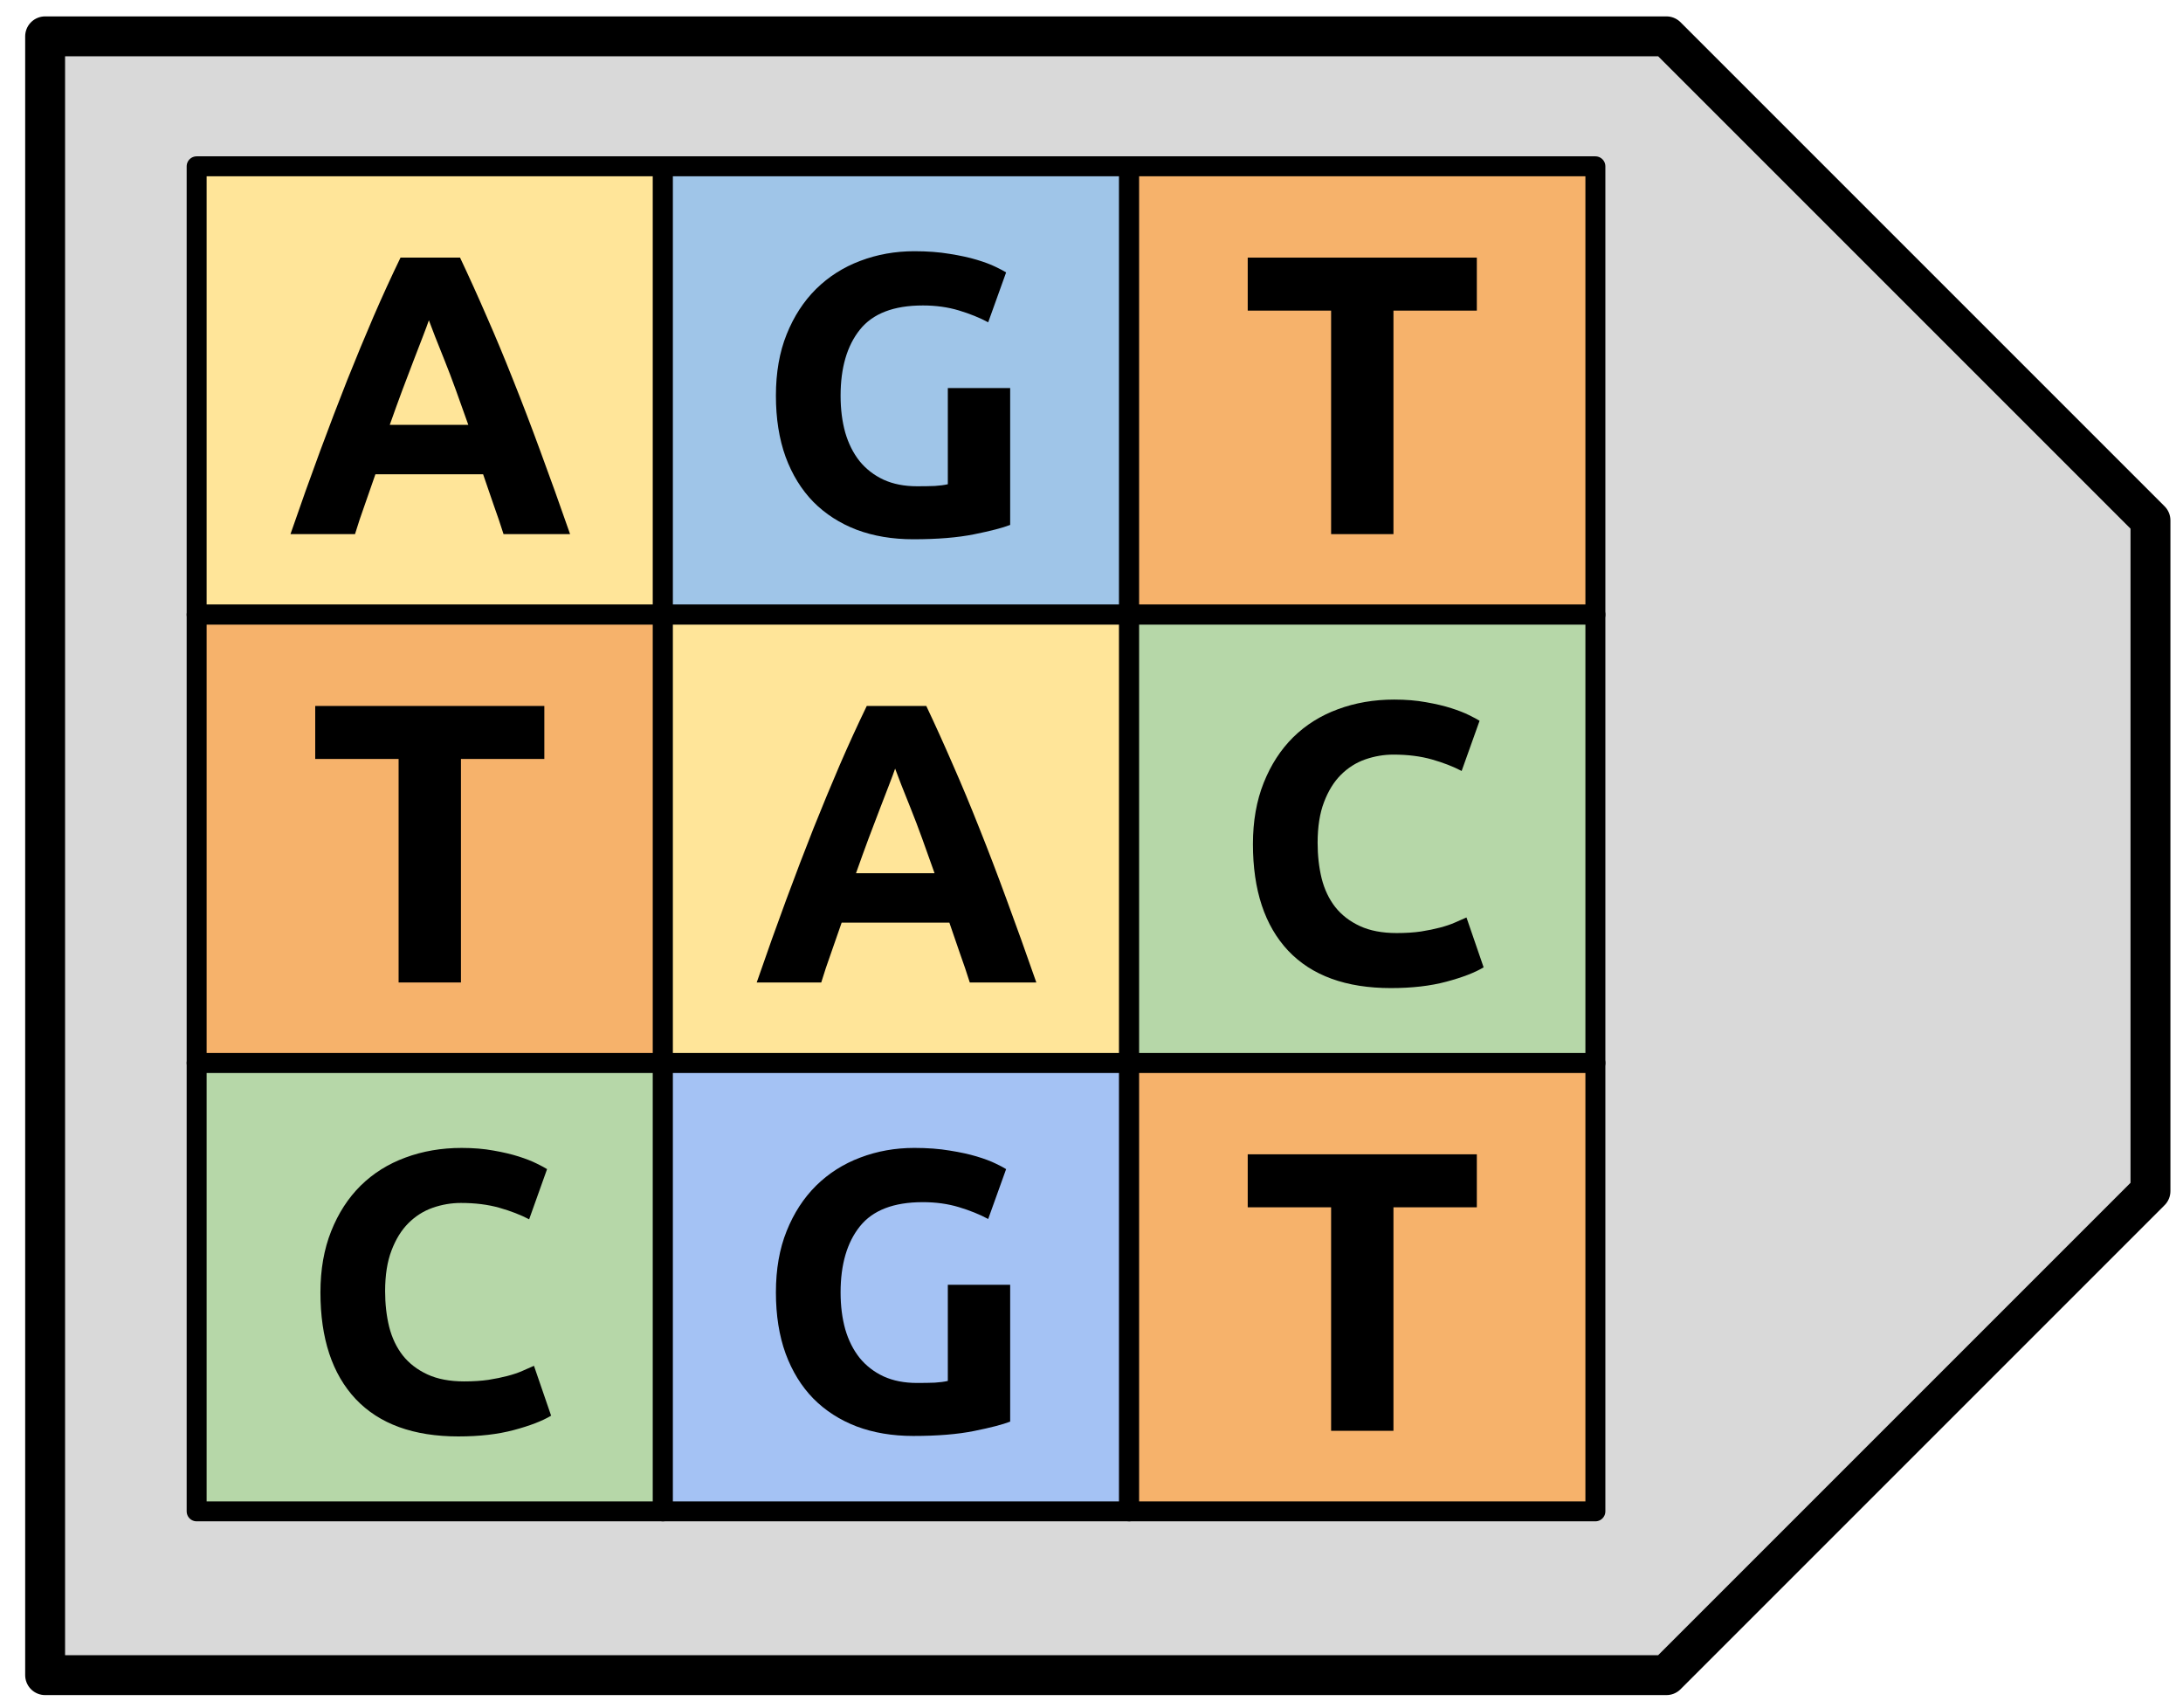
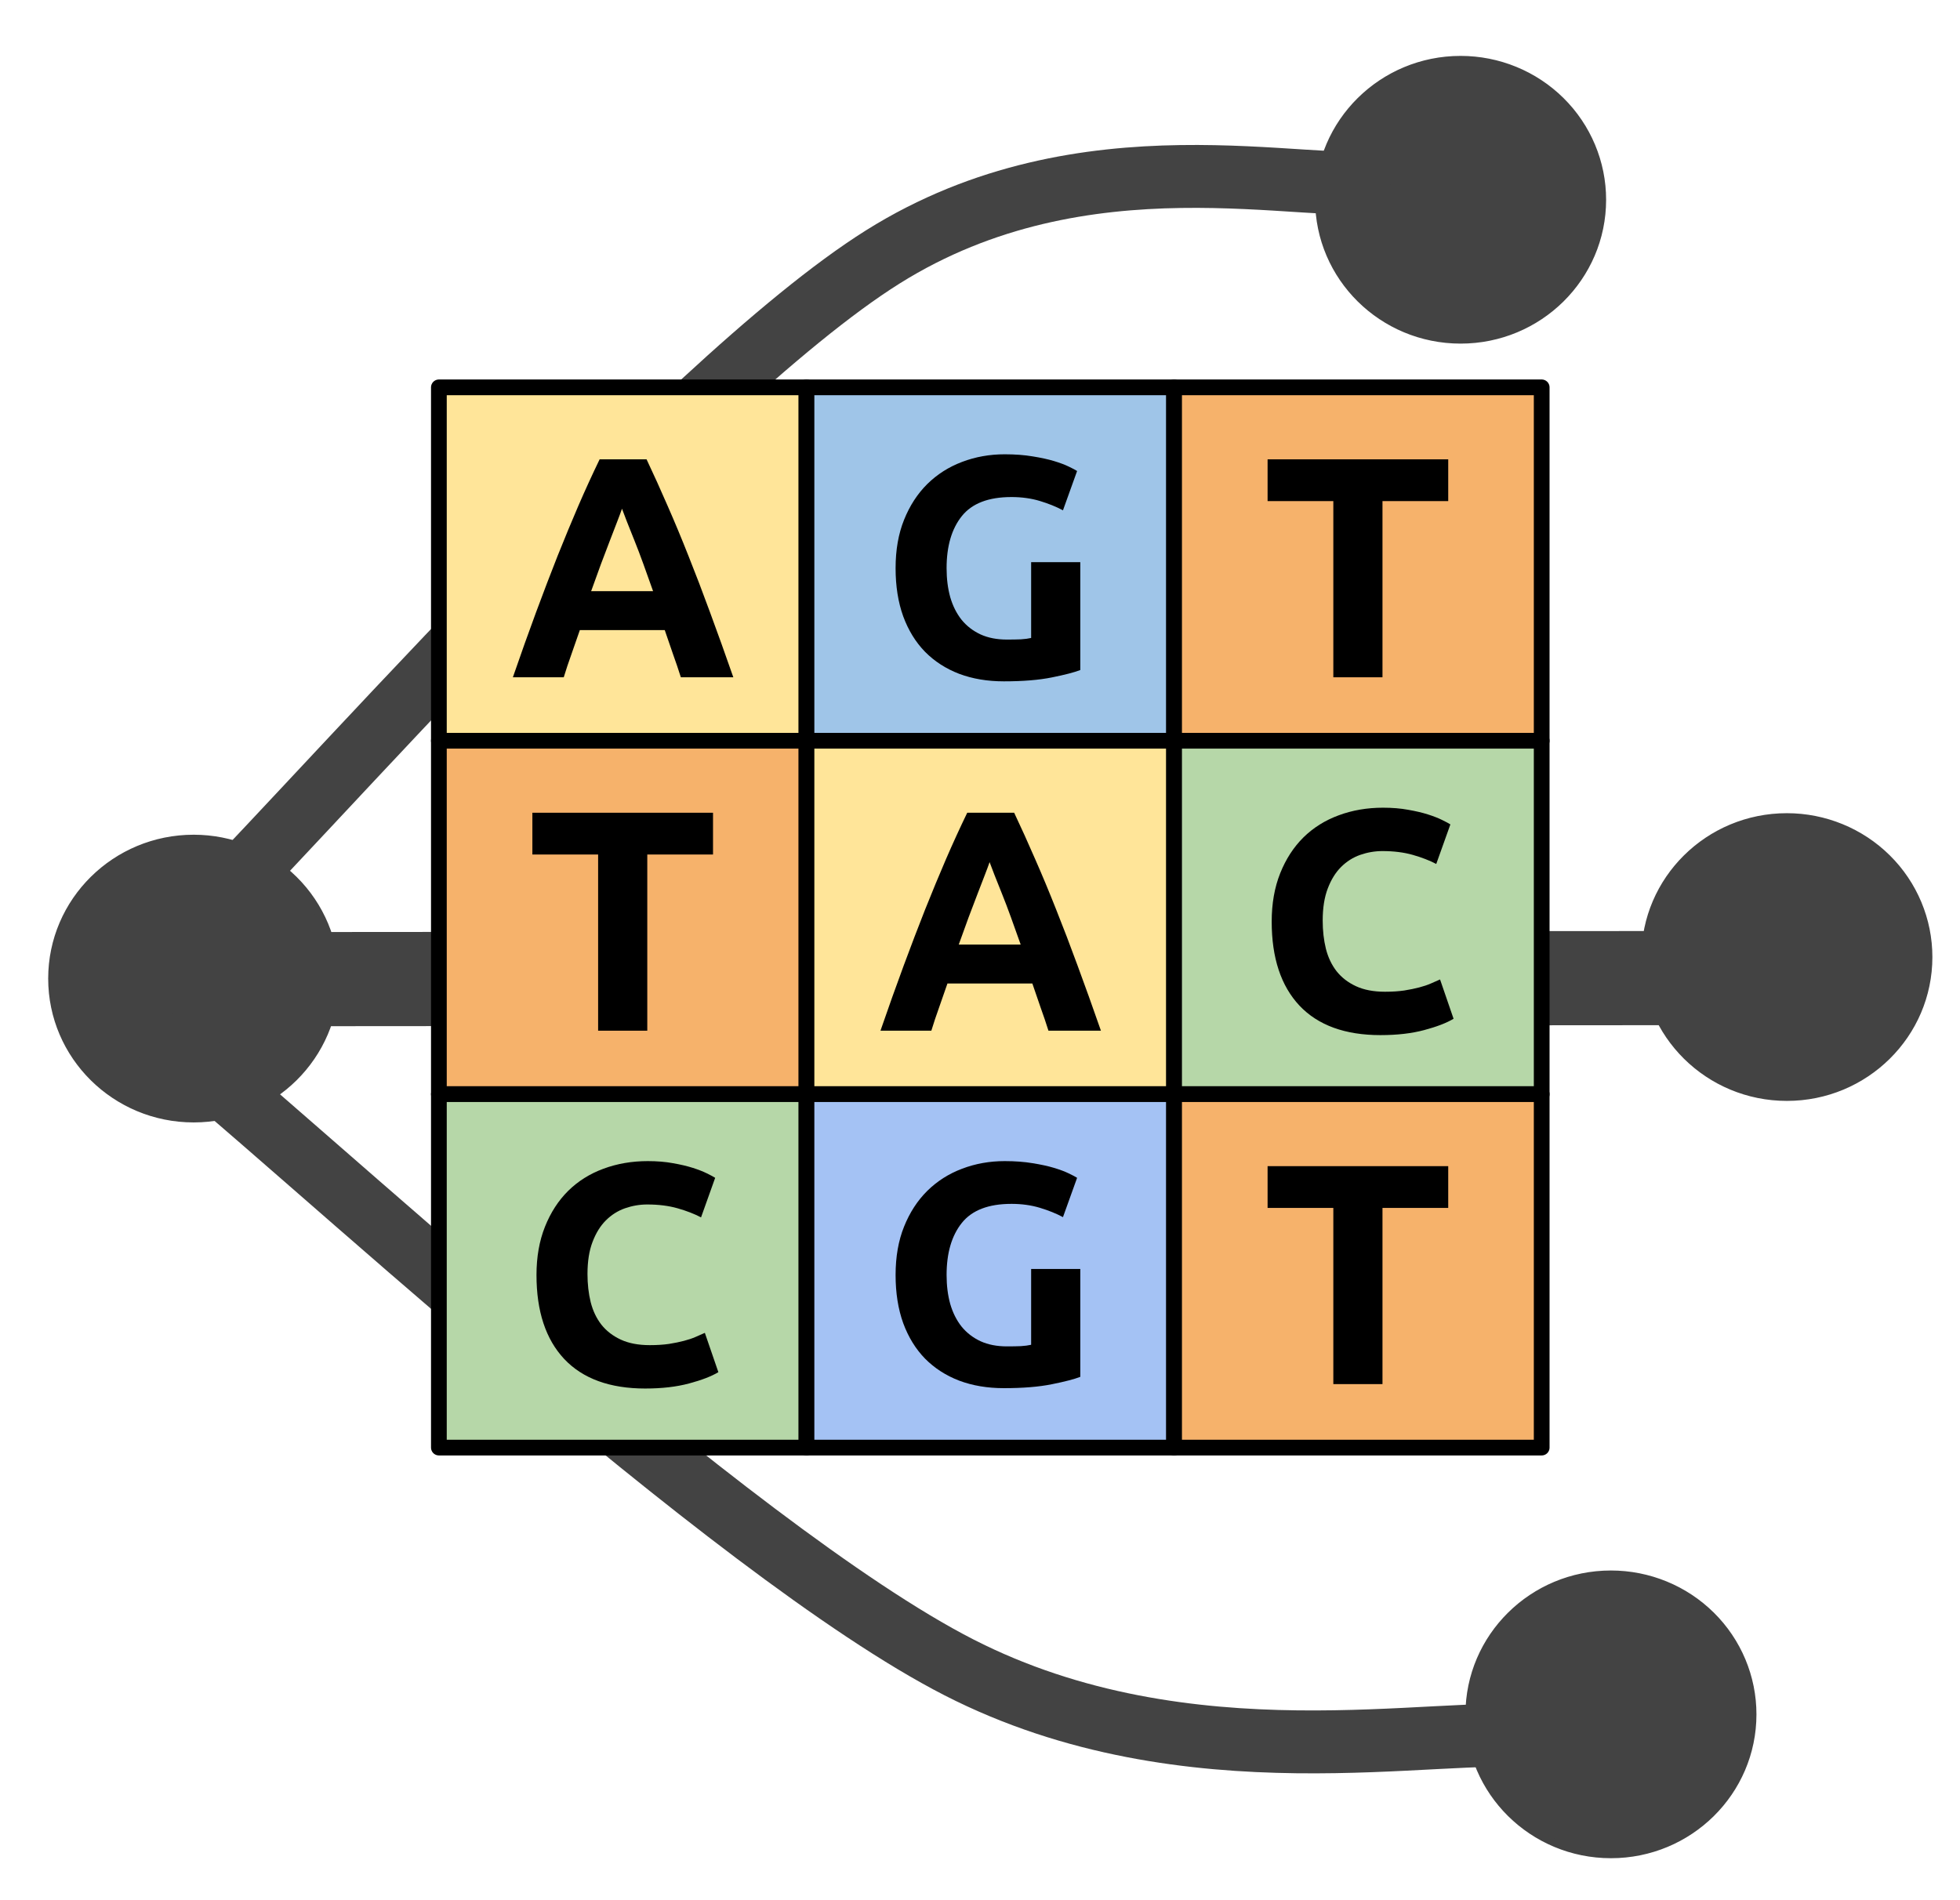
- <svg xmlns="http://www.w3.org/2000/svg" version="1.1" viewBox="0.0 0.0 218.84 171.171" fill="none" stroke="none" stroke-linecap="square" stroke-miterlimit="10">
+ <svg xmlns="http://www.w3.org/2000/svg" version="1.1" viewBox="0.0 0.0 249.21 241.567" fill="none" stroke="none" stroke-linecap="square" stroke-miterlimit="10">
  <clipPath id="p.0">
-     <path d="m0 0l218.84 0l0 171.171l-218.84 0l0 -171.171z" clip-rule="nonzero" />
+     <path d="m0 0l249.21 0l0 241.567l-249.21 0l0 -241.567z" clip-rule="nonzero" />
  </clipPath>
  <g clip-path="url(#p.0)">
-     <path fill="#000000" fill-opacity="0.0" d="m0 0l218.84 0l0 171.171l-218.84 0z" fill-rule="evenodd" />
-     <path fill="#d9d9d9" d="m215.579 119.402l0 -67.235l-48.524 -48.524l-162.531 0l0 0l0 164.283l0 0l162.531 0z" fill-rule="evenodd" />
-     <path stroke="#000000" stroke-width="4.0" stroke-linejoin="round" stroke-linecap="butt" d="m215.579 119.402l0 -67.235l-48.524 -48.524l-162.531 0l0 0l0 164.283l0 0l162.531 0z" fill-rule="evenodd" />
-     <path fill="#ffe599" d="m19.713 16.672l46.74 0l0 44.945l-46.74 0z" fill-rule="evenodd" />
-     <path stroke="#000000" stroke-width="2.0" stroke-linejoin="round" stroke-linecap="butt" d="m19.713 16.672l46.74 0l0 44.945l-46.74 0z" fill-rule="evenodd" />
-     <path fill="#000000" d="m50.478 53.544q-0.453 -1.438 -1.0 -2.953q-0.531 -1.531 -1.047 -3.047l-10.797 0q-0.516 1.516 -1.062 3.047q-0.547 1.516 -0.984 2.953l-6.469 0q1.547 -4.484 2.953 -8.281q1.406 -3.797 2.734 -7.156q1.344 -3.359 2.641 -6.375q1.312 -3.031 2.703 -5.906l5.969 0q1.359 2.875 2.672 5.906q1.328 3.016 2.656 6.375q1.344 3.359 2.734 7.156q1.406 3.797 2.969 8.281l-6.672 0zm-7.484 -21.438q-0.203 0.594 -0.609 1.641q-0.391 1.031 -0.922 2.391q-0.516 1.359 -1.141 3.0q-0.609 1.641 -1.25 3.453l7.875 0q-0.641 -1.812 -1.234 -3.453q-0.594 -1.641 -1.141 -3.0q-0.547 -1.359 -0.953 -2.391q-0.391 -1.047 -0.625 -1.641z" fill-rule="nonzero" />
-     <path fill="#9fc5e8" d="m66.453 16.672l46.74 0l0 44.945l-46.74 0z" fill-rule="evenodd" />
-     <path stroke="#000000" stroke-width="2.0" stroke-linejoin="round" stroke-linecap="butt" d="m66.453 16.672l46.74 0l0 44.945l-46.74 0z" fill-rule="evenodd" />
-     <path fill="#000000" d="m92.502 30.622q-4.359 0 -6.297 2.422q-1.938 2.422 -1.938 6.625q0 2.031 0.469 3.703q0.484 1.656 1.438 2.859q0.969 1.188 2.406 1.859q1.438 0.656 3.359 0.656q1.047 0 1.781 -0.031q0.75 -0.047 1.297 -0.172l0 -9.641l6.25 0l0 13.719q-1.125 0.438 -3.609 0.938q-2.469 0.5 -6.109 0.5q-3.125 0 -5.672 -0.953q-2.531 -0.969 -4.344 -2.797q-1.797 -1.844 -2.781 -4.516q-0.969 -2.688 -0.969 -6.125q0 -3.484 1.078 -6.156q1.078 -2.688 2.953 -4.547q1.891 -1.859 4.422 -2.812q2.547 -0.969 5.422 -0.969q1.969 0 3.547 0.266q1.578 0.25 2.719 0.594q1.141 0.344 1.875 0.703q0.75 0.359 1.062 0.562l-1.797 5.0q-1.281 -0.688 -2.938 -1.188q-1.656 -0.5 -3.625 -0.5z" fill-rule="nonzero" />
-     <path fill="#f6b26b" d="m113.193 16.672l46.74 0l0 44.945l-46.74 0z" fill-rule="evenodd" />
-     <path stroke="#000000" stroke-width="2.0" stroke-linejoin="round" stroke-linecap="butt" d="m113.193 16.672l46.74 0l0 44.945l-46.74 0z" fill-rule="evenodd" />
-     <path fill="#000000" d="m148.049 25.826l0 5.312l-8.359 0l0 22.406l-6.25 0l0 -22.406l-8.359 0l0 -5.312l22.969 0z" fill-rule="nonzero" />
-     <path fill="#f6b26b" d="m19.713 61.617l46.74 0l0 44.945l-46.74 0z" fill-rule="evenodd" />
-     <path stroke="#000000" stroke-width="2.0" stroke-linejoin="round" stroke-linecap="butt" d="m19.713 61.617l46.74 0l0 44.945l-46.74 0z" fill-rule="evenodd" />
-     <path fill="#000000" d="m54.568 70.77l0 5.312l-8.359 0l0 22.406l-6.25 0l0 -22.406l-8.359 0l0 -5.312l22.969 0z" fill-rule="nonzero" />
-     <path fill="#ffe599" d="m66.453 61.617l46.74 0l0 44.945l-46.74 0z" fill-rule="evenodd" />
-     <path stroke="#000000" stroke-width="2.0" stroke-linejoin="round" stroke-linecap="butt" d="m66.453 61.617l46.74 0l0 44.945l-46.74 0z" fill-rule="evenodd" />
-     <path fill="#000000" d="m97.218 98.489q-0.453 -1.438 -1.0 -2.953q-0.531 -1.531 -1.047 -3.047l-10.797 0q-0.516 1.516 -1.062 3.047q-0.547 1.516 -0.984 2.953l-6.469 0q1.547 -4.484 2.953 -8.281q1.406 -3.797 2.734 -7.156q1.344 -3.359 2.641 -6.375q1.312 -3.031 2.703 -5.906l5.969 0q1.359 2.875 2.672 5.906q1.328 3.016 2.656 6.375q1.344 3.359 2.734 7.156q1.406 3.797 2.969 8.281l-6.672 0zm-7.484 -21.438q-0.203 0.594 -0.609 1.641q-0.391 1.031 -0.922 2.391q-0.516 1.359 -1.141 3.0q-0.609 1.641 -1.25 3.453l7.875 0q-0.641 -1.812 -1.234 -3.453q-0.594 -1.641 -1.141 -3.0q-0.547 -1.359 -0.953 -2.391q-0.391 -1.047 -0.625 -1.641z" fill-rule="nonzero" />
-     <path fill="#b6d7a8" d="m113.193 61.617l46.74 0l0 44.945l-46.74 0z" fill-rule="evenodd" />
-     <path stroke="#000000" stroke-width="2.0" stroke-linejoin="round" stroke-linecap="butt" d="m113.193 61.617l46.74 0l0 44.945l-46.74 0z" fill-rule="evenodd" />
-     <path fill="#000000" d="m139.447 99.052q-6.766 0 -10.312 -3.75q-3.531 -3.766 -3.531 -10.688q0 -3.438 1.078 -6.141q1.078 -2.703 2.953 -4.562q1.891 -1.859 4.484 -2.812q2.609 -0.969 5.641 -0.969q1.766 0 3.203 0.266q1.438 0.25 2.516 0.594q1.078 0.344 1.797 0.703q0.734 0.359 1.047 0.562l-1.797 5.031q-1.281 -0.672 -2.984 -1.156q-1.703 -0.484 -3.859 -0.484q-1.438 0 -2.828 0.484q-1.375 0.484 -2.438 1.547q-1.047 1.047 -1.688 2.734q-0.641 1.672 -0.641 4.078q0 1.922 0.406 3.578q0.422 1.656 1.359 2.859q0.953 1.203 2.469 1.906q1.516 0.703 3.688 0.703q1.359 0 2.438 -0.156q1.078 -0.172 1.906 -0.391q0.844 -0.219 1.484 -0.5q0.641 -0.281 1.172 -0.516l1.719 5.0q-1.328 0.797 -3.734 1.438q-2.391 0.641 -5.547 0.641z" fill-rule="nonzero" />
-     <path fill="#b6d7a8" d="m19.713 106.562l46.74 0l0 44.945l-46.74 0z" fill-rule="evenodd" />
-     <path stroke="#000000" stroke-width="2.0" stroke-linejoin="round" stroke-linecap="butt" d="m19.713 106.562l46.74 0l0 44.945l-46.74 0z" fill-rule="evenodd" />
-     <path fill="#000000" d="m45.966 143.997q-6.766 0 -10.312 -3.75q-3.531 -3.766 -3.531 -10.688q0 -3.437 1.078 -6.141q1.078 -2.703 2.953 -4.562q1.891 -1.859 4.484 -2.812q2.609 -0.969 5.641 -0.969q1.766 0 3.203 0.266q1.438 0.25 2.516 0.594q1.078 0.344 1.797 0.703q0.734 0.359 1.047 0.562l-1.797 5.031q-1.281 -0.672 -2.984 -1.156q-1.703 -0.484 -3.859 -0.484q-1.438 0 -2.828 0.484q-1.375 0.484 -2.438 1.547q-1.047 1.047 -1.688 2.734q-0.641 1.672 -0.641 4.078q0 1.922 0.406 3.578q0.422 1.656 1.359 2.859q0.953 1.203 2.469 1.906q1.516 0.703 3.688 0.703q1.359 0 2.438 -0.156q1.078 -0.172 1.906 -0.391q0.844 -0.219 1.484 -0.5q0.641 -0.281 1.172 -0.516l1.719 5.0q-1.328 0.797 -3.734 1.438q-2.391 0.641 -5.547 0.641z" fill-rule="nonzero" />
-     <path fill="#a4c2f4" d="m66.453 106.562l46.74 0l0 44.945l-46.74 0z" fill-rule="evenodd" />
-     <path stroke="#000000" stroke-width="2.0" stroke-linejoin="round" stroke-linecap="butt" d="m66.453 106.562l46.74 0l0 44.945l-46.74 0z" fill-rule="evenodd" />
-     <path fill="#000000" d="m92.502 120.512q-4.359 0 -6.297 2.422q-1.938 2.422 -1.938 6.625q0 2.031 0.469 3.703q0.484 1.656 1.438 2.859q0.969 1.188 2.406 1.859q1.438 0.656 3.359 0.656q1.047 0 1.781 -0.031q0.75 -0.047 1.297 -0.172l0 -9.641l6.25 0l0 13.719q-1.125 0.438 -3.609 0.938q-2.469 0.5 -6.109 0.5q-3.125 0 -5.672 -0.953q-2.531 -0.969 -4.344 -2.797q-1.797 -1.844 -2.781 -4.516q-0.969 -2.688 -0.969 -6.125q0 -3.484 1.078 -6.156q1.078 -2.688 2.953 -4.547q1.891 -1.859 4.422 -2.812q2.547 -0.969 5.422 -0.969q1.969 0 3.547 0.266q1.578 0.25 2.719 0.594q1.141 0.344 1.875 0.703q0.75 0.359 1.062 0.562l-1.797 5.0q-1.281 -0.688 -2.938 -1.188q-1.656 -0.5 -3.625 -0.5z" fill-rule="nonzero" />
-     <path fill="#f6b26b" d="m113.193 106.562l46.74 0l0 44.945l-46.74 0z" fill-rule="evenodd" />
-     <path stroke="#000000" stroke-width="2.0" stroke-linejoin="round" stroke-linecap="butt" d="m113.193 106.562l46.74 0l0 44.945l-46.74 0z" fill-rule="evenodd" />
-     <path fill="#000000" d="m148.049 115.715l0 5.312l-8.359 0l0 22.406l-6.25 0l0 -22.406l-8.359 0l0 -5.312l22.969 0z" fill-rule="nonzero" />
+     <path fill="#000000" fill-opacity="0.0" d="m0 0l249.21 0l0 241.567l-249.21 0z" fill-rule="evenodd" />
+     <path fill="#434343" d="m167.714 25.404l0 0c0 -9.828 8.059 -17.795 18.0 -17.795l0 0c4.774 0 9.352 1.875 12.728 5.212c3.376 3.337 5.272 7.864 5.272 12.583l0 0c0 9.828 -8.059 17.795 -18.0 17.795l0 0c-9.941 0 -18.0 -7.967 -18.0 -17.795z" fill-rule="evenodd" />
+     <path stroke="#434343" stroke-width="1.0" stroke-linejoin="round" stroke-linecap="butt" d="m167.714 25.404l0 0c0 -9.828 8.059 -17.795 18.0 -17.795l0 0c4.774 0 9.352 1.875 12.728 5.212c3.376 3.337 5.272 7.864 5.272 12.583l0 0c0 9.828 -8.059 17.795 -18.0 17.795l0 0c-9.941 0 -18.0 -7.967 -18.0 -17.795z" fill-rule="evenodd" />
+     <path fill="#434343" d="m6.627 124.451l0 0c0 -9.828 8.059 -17.795 18.0 -17.795l0 0c4.774 0 9.352 1.875 12.728 5.212c3.376 3.337 5.272 7.864 5.272 12.583l0 0c0 9.828 -8.059 17.795 -18.0 17.795l0 0c-9.941 0 -18.0 -7.967 -18.0 -17.795z" fill-rule="evenodd" />
+     <path stroke="#434343" stroke-width="1.0" stroke-linejoin="round" stroke-linecap="butt" d="m6.627 124.451l0 0c0 -9.828 8.059 -17.795 18.0 -17.795l0 0c4.774 0 9.352 1.875 12.728 5.212c3.376 3.337 5.272 7.864 5.272 12.583l0 0c0 9.828 -8.059 17.795 -18.0 17.795l0 0c-9.941 0 -18.0 -7.967 -18.0 -17.795z" fill-rule="evenodd" />
+     <path fill="#434343" d="m22.496 120.044l211.307 -0.157l0 8.976l-211.307 0.157z" fill-rule="evenodd" />
+     <path stroke="#434343" stroke-width="3.0" stroke-linejoin="round" stroke-linecap="butt" d="m22.496 120.044l211.307 -0.157l0 8.976l-211.307 0.157z" fill-rule="evenodd" />
+     <path fill="#000000" fill-opacity="0.0" d="m22.496 119.887c14.959 -14.536 64.045 -71.09 89.757 -87.216c25.711 -16.126 53.76 -7.952 64.512 -9.543" fill-rule="evenodd" />
+     <path stroke="#434343" stroke-width="8.0" stroke-linejoin="round" stroke-linecap="butt" d="m22.496 119.887c14.959 -14.536 64.045 -71.09 89.757 -87.216c25.711 -16.126 53.76 -7.952 64.512 -9.543" fill-rule="evenodd" />
+     <path fill="#000000" fill-opacity="0.0" d="m20.063 131.267c16.977 13.463 72.684 65.844 101.864 80.781c29.18 14.937 61.011 7.366 73.214 8.839" fill-rule="evenodd" />
+     <path stroke="#434343" stroke-width="8.0" stroke-linejoin="round" stroke-linecap="butt" d="m20.063 131.267c16.977 13.463 72.684 65.844 101.864 80.781c29.18 14.937 61.011 7.366 73.214 8.839" fill-rule="evenodd" />
+     <path fill="#434343" d="m209.199 121.713l0 0c0 -9.828 8.059 -17.795 18.0 -17.795l0 0c4.774 0 9.352 1.875 12.728 5.212c3.376 3.337 5.272 7.864 5.272 12.583l0 0c0 9.828 -8.059 17.795 -18.0 17.795l0 0c-9.941 0 -18.0 -7.967 -18.0 -17.795z" fill-rule="evenodd" />
+     <path stroke="#434343" stroke-width="1.0" stroke-linejoin="round" stroke-linecap="butt" d="m209.199 121.713l0 0c0 -9.828 8.059 -17.795 18.0 -17.795l0 0c4.774 0 9.352 1.875 12.728 5.212c3.376 3.337 5.272 7.864 5.272 12.583l0 0c0 9.828 -8.059 17.795 -18.0 17.795l0 0c-9.941 0 -18.0 -7.967 -18.0 -17.795z" fill-rule="evenodd" />
+     <path fill="#434343" d="m186.829 218.024l0 0c0 -9.828 8.059 -17.795 18.0 -17.795l0 0c4.774 0 9.352 1.875 12.728 5.212c3.376 3.337 5.272 7.864 5.272 12.583l0 0c0 9.828 -8.059 17.795 -18.0 17.795l0 0c-9.941 0 -18.0 -7.967 -18.0 -17.795z" fill-rule="evenodd" />
+     <path stroke="#434343" stroke-width="1.0" stroke-linejoin="round" stroke-linecap="butt" d="m186.829 218.024l0 0c0 -9.828 8.059 -17.795 18.0 -17.795l0 0c4.774 0 9.352 1.875 12.728 5.212c3.376 3.337 5.272 7.864 5.272 12.583l0 0c0 9.828 -8.059 17.795 -18.0 17.795l0 0c-9.941 0 -18.0 -7.967 -18.0 -17.795z" fill-rule="evenodd" />
+     <path fill="#ffe599" d="m55.803 49.262l46.74 0l0 44.945l-46.74 0z" fill-rule="evenodd" />
+     <path stroke="#000000" stroke-width="2.0" stroke-linejoin="round" stroke-linecap="butt" d="m55.803 49.262l46.74 0l0 44.945l-46.74 0z" fill-rule="evenodd" />
+     <path fill="#000000" d="m86.569 86.135q-0.453 -1.438 -1.0 -2.953q-0.531 -1.531 -1.047 -3.047l-10.797 0q-0.516 1.516 -1.062 3.047q-0.547 1.516 -0.984 2.953l-6.469 0q1.547 -4.484 2.953 -8.281q1.406 -3.797 2.734 -7.156q1.344 -3.359 2.641 -6.375q1.312 -3.031 2.703 -5.906l5.969 0q1.359 2.875 2.672 5.906q1.328 3.016 2.656 6.375q1.344 3.359 2.734 7.156q1.406 3.797 2.969 8.281l-6.672 0zm-7.484 -21.438q-0.203 0.594 -0.609 1.641q-0.391 1.031 -0.922 2.391q-0.516 1.359 -1.141 3.0q-0.609 1.641 -1.25 3.453l7.875 0q-0.641 -1.812 -1.234 -3.453q-0.594 -1.641 -1.141 -3.0q-0.547 -1.359 -0.953 -2.391q-0.391 -1.047 -0.625 -1.641z" fill-rule="nonzero" />
+     <path fill="#9fc5e8" d="m102.543 49.262l46.74 0l0 44.945l-46.74 0z" fill-rule="evenodd" />
+     <path stroke="#000000" stroke-width="2.0" stroke-linejoin="round" stroke-linecap="butt" d="m102.543 49.262l46.74 0l0 44.945l-46.74 0z" fill-rule="evenodd" />
+     <path fill="#000000" d="m128.592 63.213q-4.359 0 -6.297 2.422q-1.938 2.422 -1.938 6.625q0 2.031 0.469 3.703q0.484 1.656 1.438 2.859q0.969 1.188 2.406 1.859q1.438 0.656 3.359 0.656q1.047 0 1.781 -0.031q0.75 -0.047 1.297 -0.172l0 -9.641l6.25 0l0 13.719q-1.125 0.438 -3.609 0.938q-2.469 0.5 -6.109 0.5q-3.125 0 -5.672 -0.953q-2.531 -0.969 -4.344 -2.797q-1.797 -1.844 -2.781 -4.516q-0.969 -2.688 -0.969 -6.125q0 -3.484 1.078 -6.156q1.078 -2.688 2.953 -4.547q1.891 -1.859 4.422 -2.812q2.547 -0.969 5.422 -0.969q1.969 0 3.547 0.266q1.578 0.25 2.719 0.594q1.141 0.344 1.875 0.703q0.75 0.359 1.062 0.562l-1.797 5q-1.281 -0.688 -2.938 -1.188q-1.656 -0.5 -3.625 -0.5z" fill-rule="nonzero" />
+     <path fill="#f6b26b" d="m149.283 49.262l46.74 0l0 44.945l-46.74 0z" fill-rule="evenodd" />
+     <path stroke="#000000" stroke-width="2.0" stroke-linejoin="round" stroke-linecap="butt" d="m149.283 49.262l46.74 0l0 44.945l-46.74 0z" fill-rule="evenodd" />
+     <path fill="#000000" d="m184.139 58.416l0 5.312l-8.359 0l0 22.406l-6.25 0l0 -22.406l-8.359 0l0 -5.312l22.969 0z" fill-rule="nonzero" />
+     <path fill="#f6b26b" d="m55.803 94.207l46.74 0l0 44.945l-46.74 0z" fill-rule="evenodd" />
+     <path stroke="#000000" stroke-width="2.0" stroke-linejoin="round" stroke-linecap="butt" d="m55.803 94.207l46.74 0l0 44.945l-46.74 0z" fill-rule="evenodd" />
+     <path fill="#000000" d="m90.659 103.361l0 5.312l-8.359 0l0 22.406l-6.25 0l0 -22.406l-8.359 0l0 -5.312l22.969 0z" fill-rule="nonzero" />
+     <path fill="#ffe599" d="m102.543 94.207l46.74 0l0 44.945l-46.74 0z" fill-rule="evenodd" />
+     <path stroke="#000000" stroke-width="2.0" stroke-linejoin="round" stroke-linecap="butt" d="m102.543 94.207l46.74 0l0 44.945l-46.74 0z" fill-rule="evenodd" />
+     <path fill="#000000" d="m133.309 131.08q-0.453 -1.438 -1.0 -2.953q-0.531 -1.531 -1.047 -3.047l-10.797 0q-0.516 1.516 -1.062 3.047q-0.547 1.516 -0.984 2.953l-6.469 0q1.547 -4.484 2.953 -8.281q1.406 -3.797 2.734 -7.156q1.344 -3.359 2.641 -6.375q1.312 -3.031 2.703 -5.906l5.969 0q1.359 2.875 2.672 5.906q1.328 3.016 2.656 6.375q1.344 3.359 2.734 7.156q1.406 3.797 2.969 8.281l-6.672 0zm-7.484 -21.438q-0.203 0.594 -0.609 1.641q-0.391 1.031 -0.922 2.391q-0.516 1.359 -1.141 3.0q-0.609 1.641 -1.25 3.453l7.875 0q-0.641 -1.812 -1.234 -3.453q-0.594 -1.641 -1.141 -3.0q-0.547 -1.359 -0.953 -2.391q-0.391 -1.047 -0.625 -1.641z" fill-rule="nonzero" />
+     <path fill="#b6d7a8" d="m149.283 94.207l46.74 0l0 44.945l-46.74 0z" fill-rule="evenodd" />
+     <path stroke="#000000" stroke-width="2.0" stroke-linejoin="round" stroke-linecap="butt" d="m149.283 94.207l46.74 0l0 44.945l-46.74 0z" fill-rule="evenodd" />
+     <path fill="#000000" d="m175.537 131.642q-6.766 0 -10.312 -3.75q-3.531 -3.766 -3.531 -10.688q0 -3.438 1.078 -6.141q1.078 -2.703 2.953 -4.562q1.891 -1.859 4.484 -2.812q2.609 -0.969 5.641 -0.969q1.766 0 3.203 0.266q1.438 0.25 2.516 0.594q1.078 0.344 1.797 0.703q0.734 0.359 1.047 0.562l-1.797 5.031q-1.281 -0.672 -2.984 -1.156q-1.703 -0.484 -3.859 -0.484q-1.438 0 -2.828 0.484q-1.375 0.484 -2.438 1.547q-1.047 1.047 -1.688 2.734q-0.641 1.672 -0.641 4.078q0 1.922 0.406 3.578q0.422 1.656 1.359 2.859q0.953 1.203 2.469 1.906q1.516 0.703 3.688 0.703q1.359 0 2.438 -0.156q1.078 -0.172 1.906 -0.391q0.844 -0.219 1.484 -0.5q0.641 -0.281 1.172 -0.516l1.719 5.0q-1.328 0.797 -3.734 1.438q-2.391 0.641 -5.547 0.641z" fill-rule="nonzero" />
+     <path fill="#b6d7a8" d="m55.803 139.152l46.74 0l0 44.945l-46.74 0z" fill-rule="evenodd" />
+     <path stroke="#000000" stroke-width="2.0" stroke-linejoin="round" stroke-linecap="butt" d="m55.803 139.152l46.74 0l0 44.945l-46.74 0z" fill-rule="evenodd" />
+     <path fill="#000000" d="m82.057 176.587q-6.766 0 -10.312 -3.75q-3.531 -3.766 -3.531 -10.688q0 -3.438 1.078 -6.141q1.078 -2.703 2.953 -4.562q1.891 -1.859 4.484 -2.812q2.609 -0.969 5.641 -0.969q1.766 0 3.203 0.266q1.438 0.25 2.516 0.594q1.078 0.344 1.797 0.703q0.734 0.359 1.047 0.562l-1.797 5.031q-1.281 -0.672 -2.984 -1.156q-1.703 -0.484 -3.859 -0.484q-1.438 0 -2.828 0.484q-1.375 0.484 -2.438 1.547q-1.047 1.047 -1.688 2.734q-0.641 1.672 -0.641 4.078q0 1.922 0.406 3.578q0.422 1.656 1.359 2.859q0.953 1.203 2.469 1.906q1.516 0.703 3.688 0.703q1.359 0 2.438 -0.156q1.078 -0.172 1.906 -0.391q0.844 -0.219 1.484 -0.5q0.641 -0.281 1.172 -0.516l1.719 5.0q-1.328 0.797 -3.734 1.438q-2.391 0.641 -5.547 0.641z" fill-rule="nonzero" />
+     <path fill="#a4c2f4" d="m102.543 139.152l46.74 0l0 44.945l-46.74 0z" fill-rule="evenodd" />
+     <path stroke="#000000" stroke-width="2.0" stroke-linejoin="round" stroke-linecap="butt" d="m102.543 139.152l46.74 0l0 44.945l-46.74 0z" fill-rule="evenodd" />
+     <path fill="#000000" d="m128.592 153.103q-4.359 0 -6.297 2.422q-1.938 2.422 -1.938 6.625q0 2.031 0.469 3.703q0.484 1.656 1.438 2.859q0.969 1.188 2.406 1.859q1.438 0.656 3.359 0.656q1.047 0 1.781 -0.031q0.75 -0.047 1.297 -0.172l0 -9.641l6.25 0l0 13.719q-1.125 0.438 -3.609 0.938q-2.469 0.5 -6.109 0.5q-3.125 0 -5.672 -0.953q-2.531 -0.969 -4.344 -2.797q-1.797 -1.844 -2.781 -4.516q-0.969 -2.688 -0.969 -6.125q0 -3.484 1.078 -6.156q1.078 -2.688 2.953 -4.547q1.891 -1.859 4.422 -2.812q2.547 -0.969 5.422 -0.969q1.969 0 3.547 0.266q1.578 0.25 2.719 0.594q1.141 0.344 1.875 0.703q0.75 0.359 1.062 0.562l-1.797 5.0q-1.281 -0.688 -2.938 -1.188q-1.656 -0.5 -3.625 -0.5z" fill-rule="nonzero" />
+     <path fill="#f6b26b" d="m149.283 139.152l46.74 0l0 44.945l-46.74 0z" fill-rule="evenodd" />
+     <path stroke="#000000" stroke-width="2.0" stroke-linejoin="round" stroke-linecap="butt" d="m149.283 139.152l46.74 0l0 44.945l-46.74 0z" fill-rule="evenodd" />
+     <path fill="#000000" d="m184.139 148.306l0 5.312l-8.359 0l0 22.406l-6.25 0l0 -22.406l-8.359 0l0 -5.312l22.969 0z" fill-rule="nonzero" />
  </g>
</svg>
